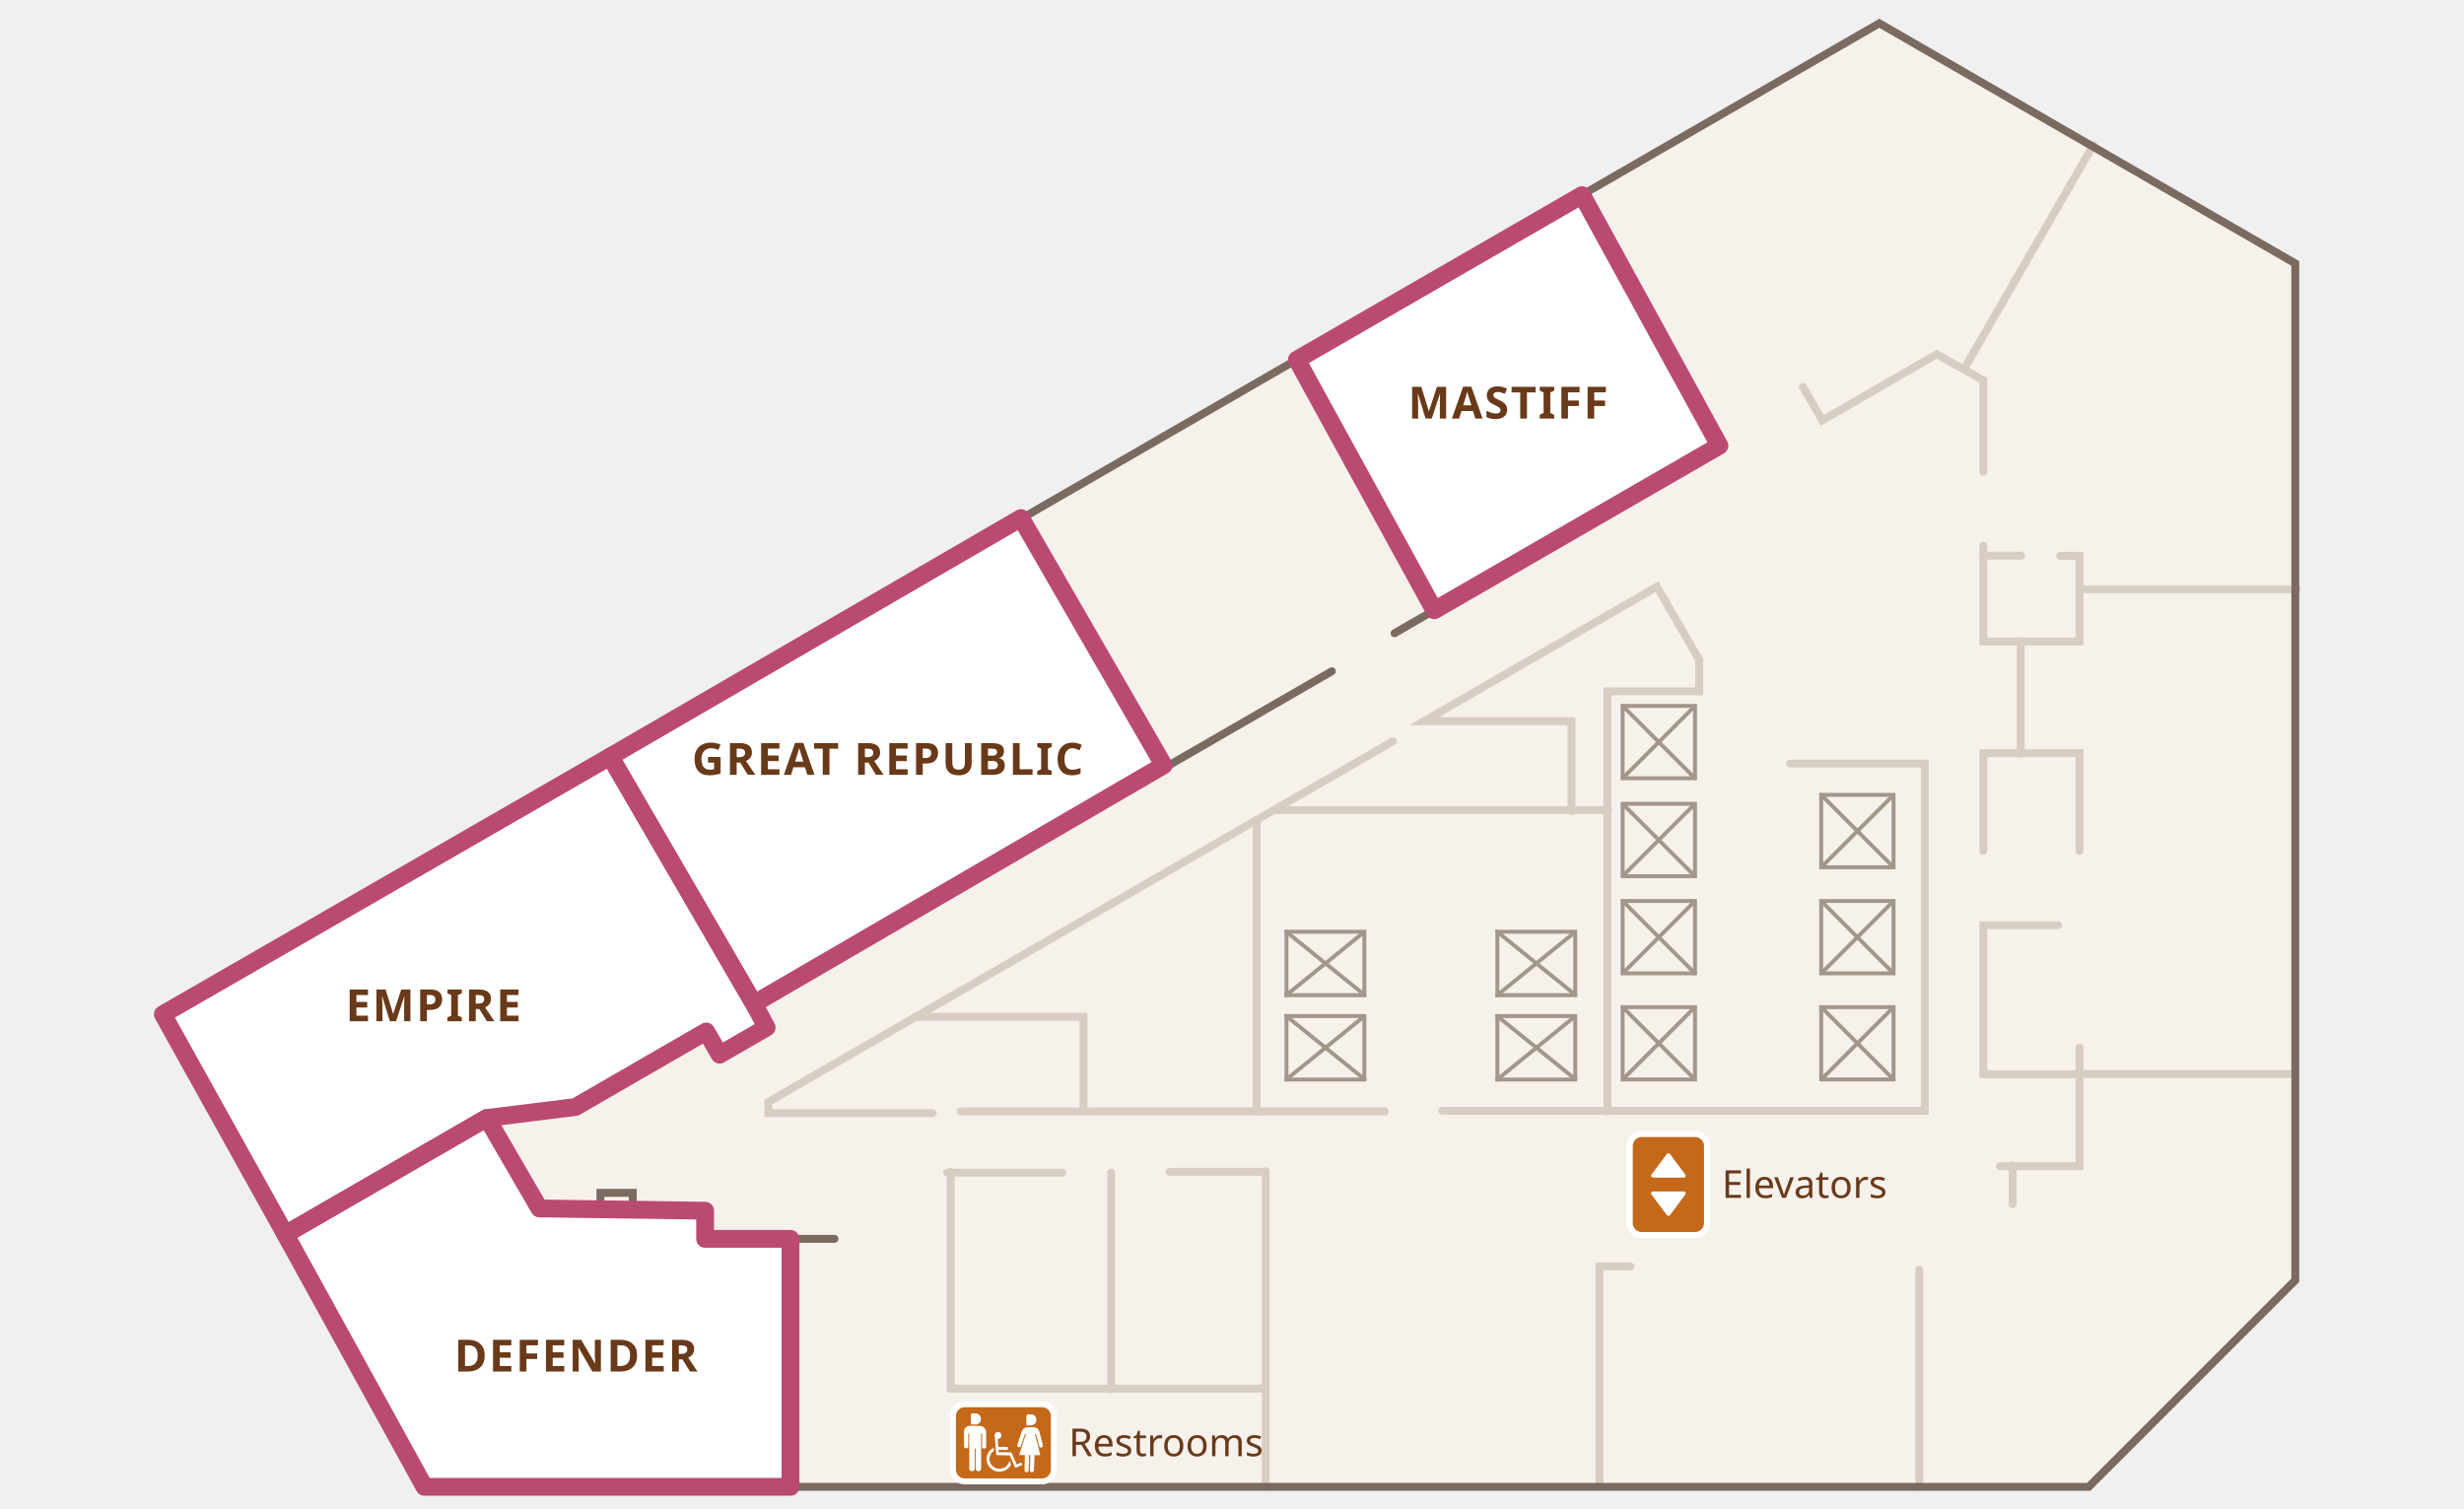
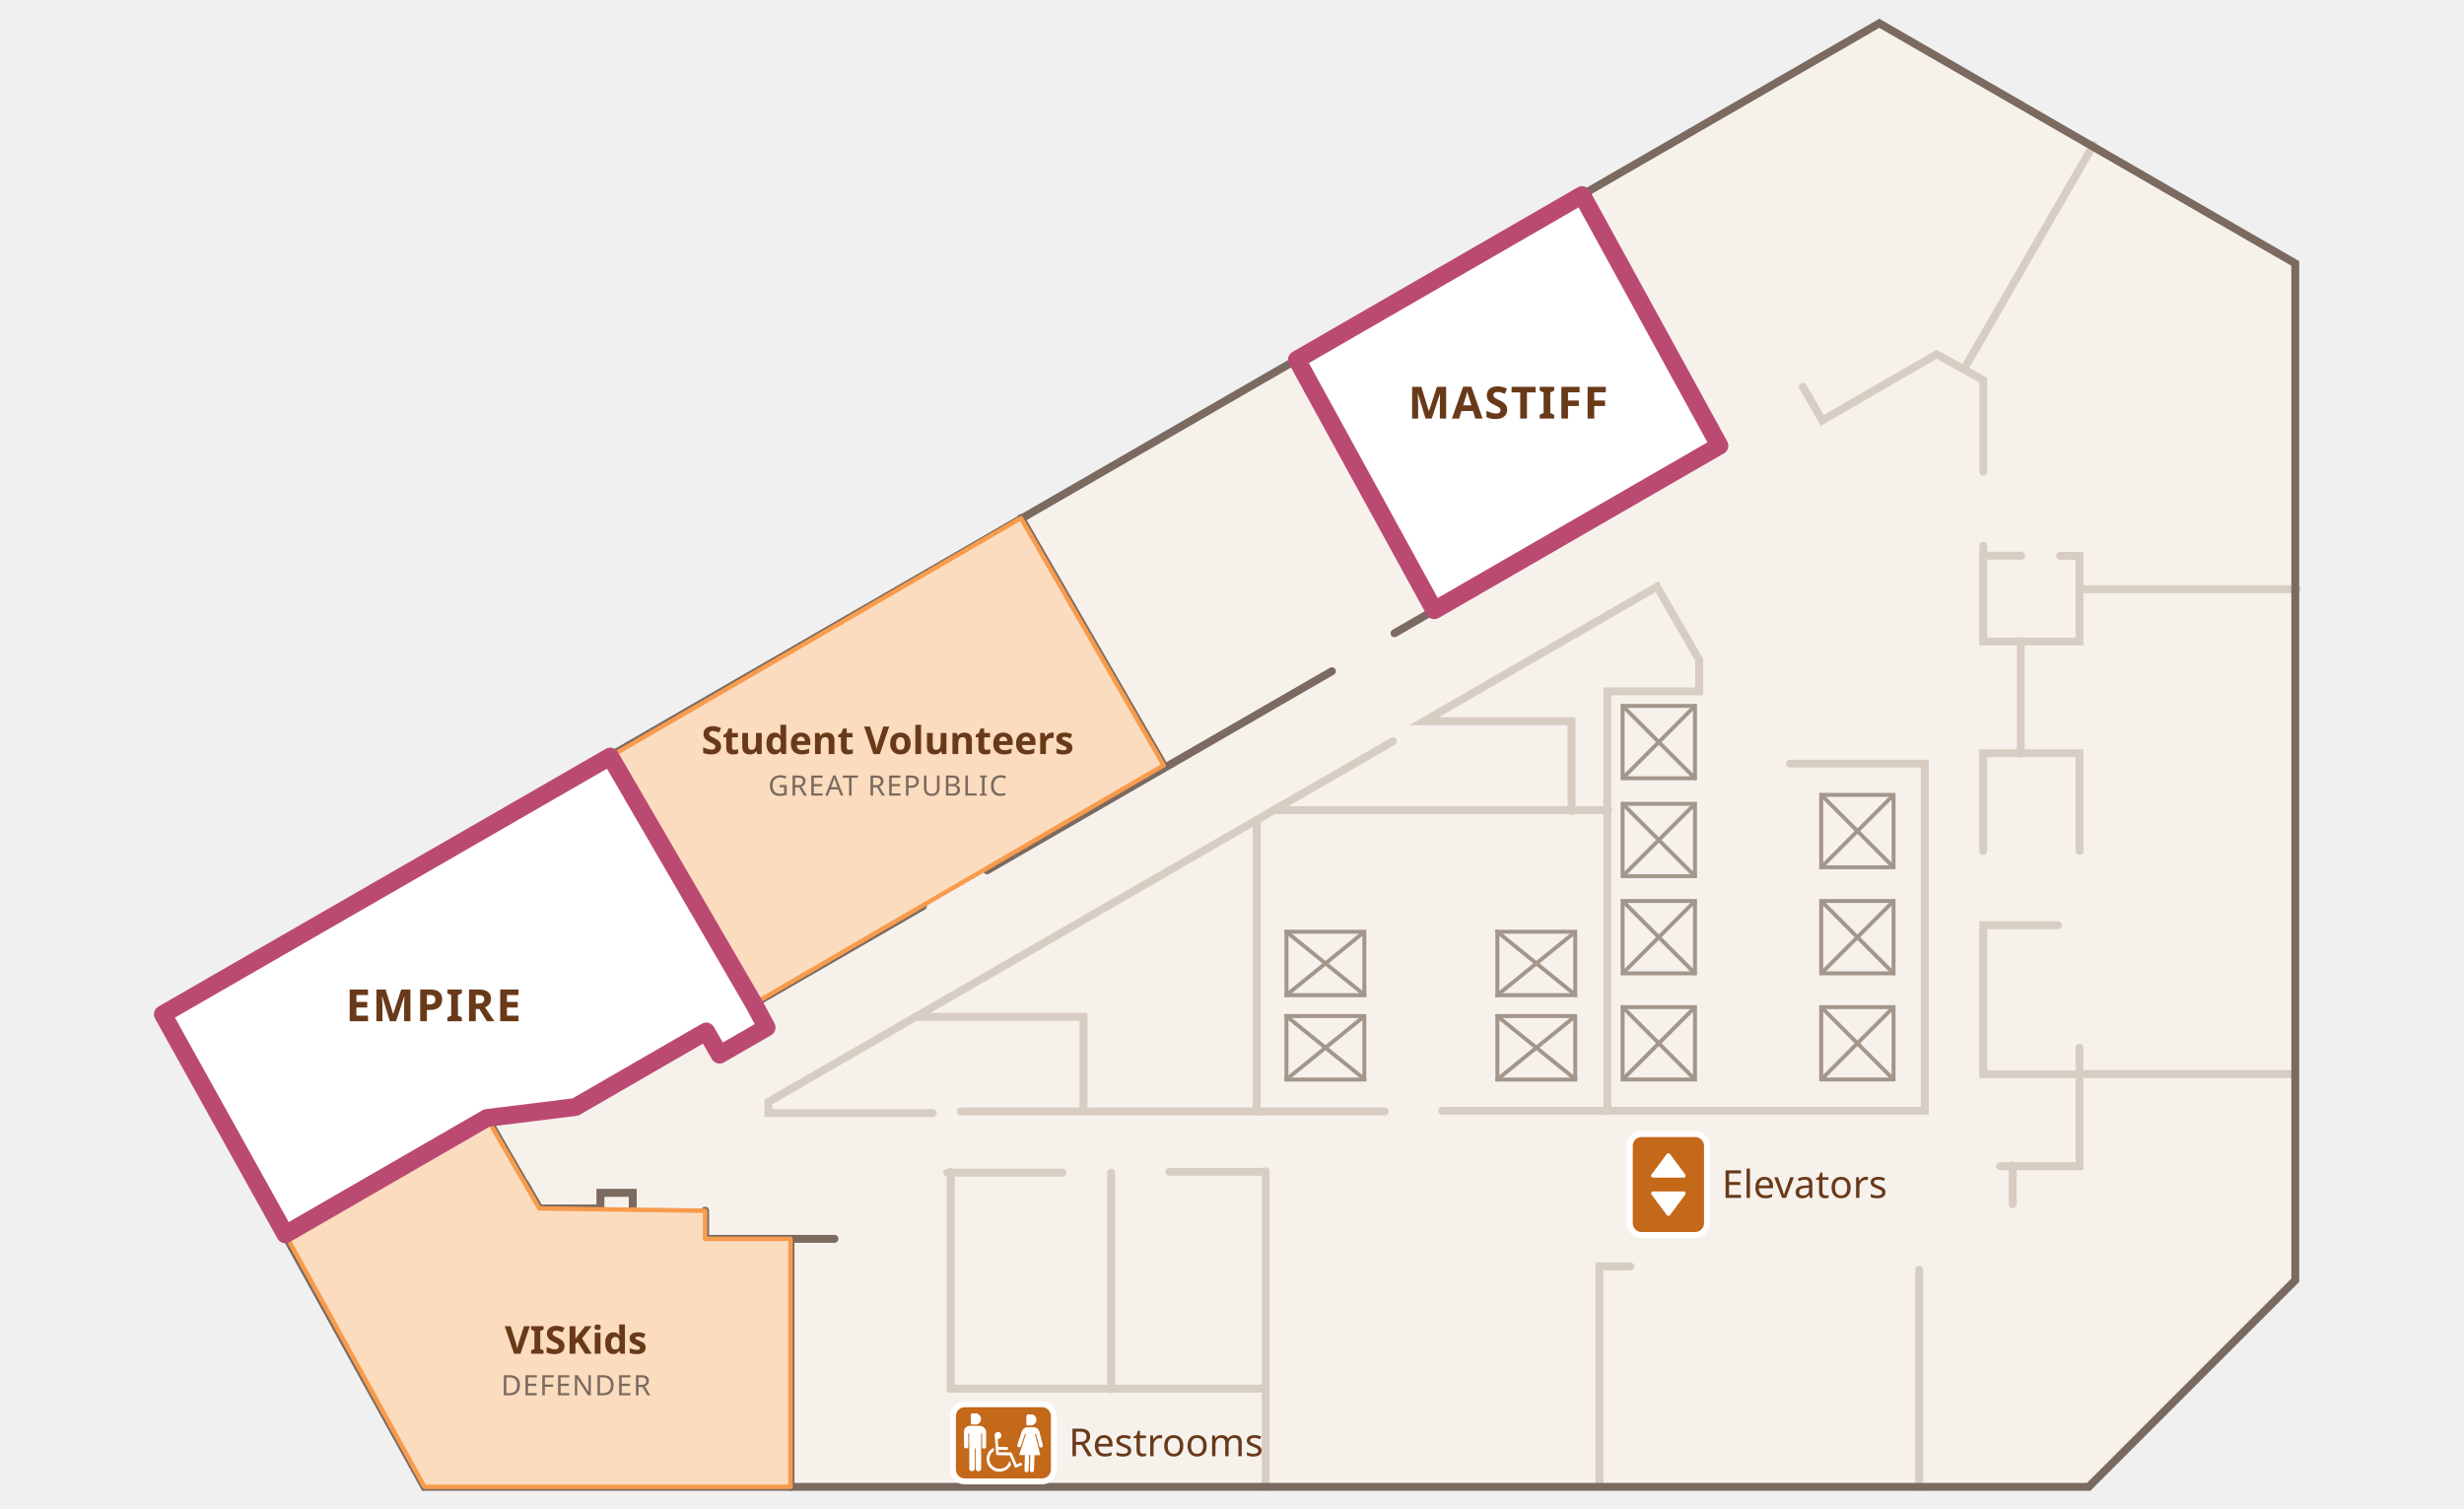
<svg xmlns="http://www.w3.org/2000/svg" viewBox="44 88 830 508" width="830" height="508">
  <defs>
    <g id="icon-coffee">
      <g transform="translate(-13 -17)">
        <defs>
    
  </defs>
        <g>
          <rect fill="#c4681a" stroke="#fff" stroke-width="2px" x="-4" y="4" width="34" height="26" rx="4" ry="4" transform="translate(-4 30) rotate(-90)" />
          <path fill="#643807" d="M15.77,4.32c-.5-.58-1.36-.45-2.01-.08-.42.24-.68.62-.79,1.07-.29,1.16.92,1.66,1.4,2.8.21.49.21,1.04.02,1.55-.06.16-.28.21-.41.15-.16-.07-.25-.24-.19-.42.17-.49.09-1-.24-1.4l-.81-1.01c-.21-.27-.38-.57-.44-.92-.18-1,.32-1.98,1.21-2.45s1.9-.53,2.62.17c.84.81.78,2.22-.16,2.93-.55.42-1.48.38-1.84-.37-.17-.36-.15-.74.05-1.05.22-.34.62-.43,1-.39.21.02.37.15.36.35-.01.22-.2.35-.43.31-.14-.02-.31-.01-.39.11-.09.14-.05.32.04.45.21.3.64.22.83.05.56-.47.63-1.29.15-1.85Z" />
          <path fill="#643807" d="M9.86,10.15c.41.13.82-.01,1.11-.27.14-.28.07-.6-.14-.82-.13-.09-.28-.05-.4.04-.16.12-.41.08-.5-.08-.11-.2-.03-.39.16-.49.38-.21.85-.26,1.19.06.42.39.54,1.04.29,1.55-.12.25-.34.4-.58.52-.51.24-1.07.27-1.61,0-.42-.21-.77-.63-.9-1.16-.17-.68.07-1.36.57-1.86.34-.34.73-.6,1.2-.72.72-.18,1.41.05,1.91.59.63.68.9,1.72.5,2.54-.09.18-.26.27-.44.2s-.26-.28-.16-.47c.35-.65,0-1.6-.63-2.04-.78-.56-1.76-.02-2.19.72-.37.63-.09,1.46.63,1.68Z" />
          <path fill="#fdfdfc" d="M9.82,18.13c-.76-.1-1.98-.33-2.51-.79l-.14-4.24c.67.28,1.33.42,2.04.52,1.74.23,3.47.22,5.21.03.77-.09,1.51-.21,2.25-.42.39-.11.75-.23,1.14-.43l.14,4.25c-.24.24-.52.36-.83.47-.57.21-1.13.36-1.74.47-1.84.33-3.71.38-5.57.14Z" />
          <path fill="#fdfdfc" d="M14.74,11.98c-2.22-.15-4.51,0-6.66.61-.36-.1-.72-.21-1.04-.43.02-.08.09-.14.16-.18.98-.57,2.69-.86,3.86-.97,1.87-.17,4.49-.16,6.24.43.23.08.45.15.63.32-.08.13-.2.19-.33.25-.22.11-.42.2-.67.28-.73-.16-1.44-.26-2.2-.31Z" />
          <path fill="#fdfdfc" d="M16.37,27.45l.41-5.59.2-3.57c-.34.11-.65.19-1,.27-2.45.51-5.17.56-7.67-.02l.12,1.19,1.04,7.86c.06.44.2.81.55,1.13,1.05.94,2.91,1.1,4.26.82.48-.1.92-.29,1.3-.57.51-.37.74-.9.79-1.51Z" />
        </g>
      </g>
    </g>
    <g id="icon-elevator">
      <g transform="translate(-13 -17)">
        <defs>
    
  </defs>
        <rect fill="#c4681a" stroke="#fff" stroke-width="2px" x="-4" y="4" width="34" height="26" rx="4" ry="4" transform="translate(-4 30) rotate(-90)" />
        <path fill="#fff" d="M7.29,13.65l5.19-6.96c.26-.34.77-.34,1.03,0l5.19,6.96c.32.42.01,1.02-.51,1.02H7.81c-.53,0-.83-.6-.51-1.02ZM7.31,20.37l5.17,6.93c.26.35.78.35,1.05,0l5.17-6.93c.32-.43.01-1.04-.52-1.04H7.83c-.54,0-.84.61-.52,1.04Z" />
      </g>
    </g>
    <g id="icon-meal">
      <g transform="translate(-13 -17)">
        <defs>
    
  </defs>
        <rect fill="#c4681a" stroke="#fff" stroke-width="2px" x="-4" y="4" width="34" height="26" rx="4" ry="4" transform="translate(-4 30) rotate(-90)" />
        <g>
          <path fill="#fff" d="M15.66,28.58l-.03-15.11c-2.84-1.68-2.49-7.46-.02-8.85,1.46-.82,3.19.28,3.82,1.92.93,2.27.73,6.03-1.77,6.89l.24,15.12c.02.63-.6,1.07-1.1,1.09s-1.15-.38-1.15-1.06Z" />
          <path fill="#fff" d="M11.61,10.19c-.05,1.26-.69,2.34-1.9,2.51l.28,15.77c.02.76-.71,1.24-1.38,1.18-.55-.05-1.03-.49-1.01-1.09l.32-15.87c-1.63-.22-1.97-1.75-1.87-3.35l.15-4.43c0-.3.38-.55.6-.56.25-.02.63.21.63.51l-.03,3.78c0,.23.16.43.35.47.22.04.51-.14.51-.39l.08-4.05c0-.18.37-.31.52-.31.17,0,.54.16.54.38l-.02,3.9c0,.24.24.44.43.48.16.04.56-.16.56-.36l.08-3.89c0-.21.38-.36.55-.36s.58.11.58.34l.02,5.35Z" />
        </g>
      </g>
    </g>
    <g id="icon-poster">
      <g transform="translate(-13 -17)">
        <defs>
    
  </defs>
        <g>
          <rect fill="#c4681a" stroke="#fff" stroke-width="2px" x="-4" y="4" width="34" height="26" rx="4" ry="4" transform="translate(30 4) rotate(90)" />
          <path fill="#643807" d="M13.53,28.39h-1.11c-.34,0-.54-.25-.55-.58l-.02-2.16h-2.08s-1.64,3.98-1.64,3.98c-.08.19-.24.33-.46.34-.5.02-1.04.07-1.52-.05-.31-.08-.32-.48-.22-.73l1.42-3.53-2.91-.03c-.3,0-.52-.21-.56-.51l-.02-.95c0-.26.22-.52.55-.52h17.09c.44,0,.66.3.64.69l-.04.78c0,.24-.2.49-.46.49l-3.01.04,1.42,3.53c.07.19.09.63-.13.69-.63.17-1.29.14-1.93,0-.68-1.4-1.2-2.8-1.77-4.24h-2.09s-.03,2.24-.03,2.24c0,.29-.25.5-.57.5Z" />
          <path fill="#fdfdfc" d="M9.59,8.05c0,.36-.04,1.2.31,1.33l6.05.04c.24,0,.4-.35.41-.62l.03-.9,3.42.14c.7-.05,1.2.71,1.2,1.77l.02,13.1H4.96s.02-13.25.02-13.25c0-1.04.65-1.7,1.3-1.62h3.31Z" />
          <path fill="#643807" d="M16.39,7.91l-.03.9c0,.27-.18.62-.41.62l-6.05-.04c-.34-.13-.3-.97-.31-1.33,0-.52-.03-1.34.37-1.36l1.9-.11c.04-1.51-.18-2.36.58-2.45.44-.05,1.16-.33,1.47.1.13.18.2.49.21.83l.03,1.53,1.81.07c.42.02.45.75.43,1.26Z" />
        </g>
        <g>
    
    
    
    
    
    
  </g>
      </g>
    </g>
    <g id="icon-restroom">
      <g transform="translate(-17 -13)">
        <defs>
    
  </defs>
        <rect fill="#c4681a" stroke="#fff" stroke-width="2px" width="34" height="26" rx="4" ry="4" />
        <path fill="#fff" d="M5.5,17.77c0-.17.02-.35,0-.53v-.33s0-.77,0-.77v-.25c-.02-.2,0-.4,0-.6l-.03-.71c0-.07,0-.11.03-.18.04-.13-.01-.28-.01-.42v-1.79c-.01-.12-.06-.23-.02-.36.03-.11,0-.24.01-.35,0-.1,0-.17-.02-.28-.01-.07.06-.36.02-.81l-.02-.26v-.27s-.32-.03-.32-.03v.2s.03,1.72.03,1.72v2.48c.01.31-.22.59-.52.64-.25.05-.49,0-.68-.15l-.15-.19-.08-.22-.03-.25c-.01-.11.05-.25.04-.37l-.02-.37c0-.14-.04-.28,0-.41-.07-.14.15-.22-.05-.49.02-.1.1-.24,0-.35l.04-.24v-.26c-.02-.09-.01-.18.02-.26-.01-.03-.04-.11-.04-.15v-.27c.04-.11.02-.19.01-.31l-.03-.59c0-.2.04-.37,0-.58-.01-.06,0-.18.01-.25l.05-.26c.05-.23.08-.41.22-.61.1-.15.19-.3.31-.42.63-.62,1.36-.65,2.21-.62l.95.03,1.3.02.32.02c.2,0,.39,0,.6.07.81.24,1.44.95,1.52,1.81.04.44.02.85.02,1.29v3.74c0,.37-.22.68-.6.71h-.34c-.22-.09-.42-.32-.42-.58v-4.47s-.33-.02-.33-.02v.11s0,6.46,0,6.46v5.13c-.01.28-.07.55-.28.74-.21.2-.49.27-.77.25-.05,0-.14,0-.18-.02l-.21-.07c-.17-.15-.3-.35-.39-.55v-.77s-.02-.32-.02-.32v-1.33s0-2.78,0-2.78v-.26s0-.6,0-.6c0-.18.02-.38,0-.57,0-.13-.02-.2,0-.36l-.32-.04.02.75v5.97c0,.31-.12.59-.36.77-.21.16-.46.17-.71.17-.2,0-.43-.13-.54-.27l-.13-.18c-.12-.16-.14-.37-.1-.56.01-.06-.02-.18-.02-.23.02-.08.02-.17.02-.26v-.39s0-.83,0-.83v-.48s0-.39,0-.39v-.44s-.07-.08-.07-.08c-.02-.02.03-.06.08-.07.01-.1,0-.22,0-.33l-.02-.31Z" />
        <path fill="#fff" d="M25.62,18.6l-.06,1.88-.04.96c-.01.33.02.68-.07,1-.09.35-.47.5-.82.45s-.54-.41-.53-.76l.07-2.68.07-2.33-.15.03-.7-.02-1.06-.02c.02-.18.06-.32.11-.48l.93-2.85,1.23-3.78h-.23s-.11,0-.11,0c-.02,0-.03.07-.04.1l-1.3,3.9c-.11.32-.36.48-.69.49-.21,0-.39-.12-.48-.32-.1-.23-.07-.5,0-.75l.54-1.6.62-1.8.35-1c.22-.62,1.03-1.25,1.73-1.25h1.4s.99.02.99.02c.23,0,.44.02.64.13.46.25.92.63,1.06,1.18l1.15,4.4c.05.2.08.41.03.6-.08.35-.45.55-.82.46-.21-.05-.36-.28-.41-.51l-1.03-4h-.37s.98,3.85.98,3.85l.78,3.12s-.01.11-.03.14h-1.4s-.48-.03-.48-.03l-.03.83-.15,4.26c0,.23-.09.43-.29.57-.18.12-.47.16-.69.08-.19-.07-.39-.3-.39-.5v-.78s.14-4.5.14-4.5c-.16,0-.28,0-.44-.02l-.04,1.51Z" />
        <path fill="#fff" d="M19.69,16.21l.86,1.95.92,2.13,1.03-.44.51-.21.29.64s.03.11.02.15c-.01.04-.07.08-.12.1l-2.21.92-.7-1.6-1.17-2.64h-1s-2.35-.05-2.35-.05l-1.18-.02-.12-1.53-.19-2.37-.16-1.91c-.01-.13,0-.29-.03-.4-.1-.41-.08-.82.18-1.14s.61-.47,1.02-.44c.14,0,.27.01.4.09.24.13.44.35.56.6.09.31.12.61.02.9-.2.49-.67.79-1.2.74l.2,2.69,2.48.02.75.02v.8c-.01.06-.03.13-.06.19h-.57s-1.67-.03-1.67-.03l-.85-.02.06.83h.11s1.7.01,1.7.01l2.05.03.42.02Z" />
        <path fill="#fff" d="M19.52,20.47c-.31.53-.7.98-1.18,1.34-.88.66-1.81.91-2.9.89h-.42c-.68-.12-1.44-.41-1.96-.84l-.3-.24-.4-.4-.19-.23c-.16-.2-.26-.4-.38-.62-.4-.82-.51-1.52-.44-2.44l.06-.31c.07-.35.17-.7.34-1.01.15-.29.31-.57.52-.81.34-.38.71-.7,1.14-.96l.3-.18.06.46.03.58c-.89.59-1.48,1.58-1.51,2.64v.37c.06.65.31,1.24.71,1.74.31.38.67.7,1.12.91l.33.15.26.09.22.06c.39.07.78.1,1.18.06.24-.02.48-.09.72-.16.93-.29,1.67-1.02,2.04-1.92l.18-.59.47,1.06c.05.12.05.26-.02.39Z" />
        <path fill="#fff" d="M9.22,4.08c-.18-.33-.42-.58-.74-.77-.26-.16-.52-.22-.83-.23-.37-.01-.74-.02-1.12,0-.22,0-.41.16-.49.35-.09.22-.03.44-.03.66v.74s.03.45.03.45c0,.23-.03.43,0,.66.03.14,0,.3.01.45.02.21.25.41.46.42l.55.02c.37.01.75.04,1.1-.07.54-.17.95-.54,1.16-1.07.2-.5.15-1.16-.1-1.62Z" />
        <path fill="#fff" d="M27.44,3.77c-.36-.28-.8-.38-1.25-.34h-.81c-.41.01-.62.34-.63.72l-.04,2.36c0,.29.11.57.42.64.15.03.34,0,.5,0l.74-.02c.31,0,.63-.13.88-.3.53-.36.84-.91.86-1.54.02-.61-.2-1.15-.68-1.53Z" />
      </g>
    </g>
  </defs>
  <g id="floorplan">
    <polygon points="98.86,429.65 677.04,95.84 817.17,176.74 817.17,519.24 747.58,588.83 186.97,588.83" fill="#f7f1ec" />
    <g fill="none" stroke="#d8cdc3" stroke-width="2.67" stroke-linecap="round">
      <path d="M418.29,483v72.94" />
      <path d="M651.33,218.33l6.5,11.26,38.54-22.25,15.71,8.74v30.8" />
      <path d="M749.16,136.84l-43.59,75.51" />
      <path d="M712.07,271.82v32.27h32.41v-28.88h-6.52" />
      <path d="M724.84,275.17h-12.92" />
      <path d="M712.07,374.63v-32.93h32.41v32.93" />
      <path d="M724.68,303.98v37.93" />
      <path d="M737.29,399.64h-25.22v50.22h32.41" />
      <path d="M744.48,440.9v39.91h-26.78" />
      <path d="M721.97,480.5v13.13" />
      <path d="M690.51,515.72v73.22" />
      <path d="M593.18,514.57h-10.42v73.93" />
      <path d="M470.35,482.7h-32.42" />
      <path d="M470.35,482.55v106.25" />
      <path d="M401.85,482.99h-38.81" />
      <path d="M364.25,482.7v73.04h105.77" />
      <path d="M585.44,462.36v-141.47h30.95v-10.61l-14.24-24.66-78.47,45.3h49.68v30.34" />
      <path d="M585.68,360.88h-112.76" />
      <path d="M513.23,337.69l-210.41,121.48v3.78h55.38" />
      <path d="M352.24,430.53h56.73v31.24" />
      <path d="M367.69,462.37h142.75" />
      <path d="M467.31,364.42v98.05" />
      <path d="M529.83,462.16h162.55v-116.95h-45.35" />
      <path d="M744.69,449.76h72.21" />
      <path d="M745.47,286.48h72.21" />
    </g>
    <g fill="none" stroke="#a3968b" stroke-width="1.33" stroke-linecap="round">
      <path d="M477.35,401.85h26.23v21.37h-26.23v-21.37Z" />
      <path d="M477.2,401.77l26.45,21.37" />
      <path d="M503.42,402.01l-26.21,21.26" />
      <path d="M477.35,430.25h26.23v21.37h-26.23v-21.37Z" />
      <path d="M477.2,430.17l26.45,21.37" />
      <path d="M503.42,430.42l-26.21,21.26" />
      <path d="M548.39,401.85h26.23v21.37h-26.23v-21.37Z" />
      <path d="M548.24,401.77l26.45,21.37" />
      <path d="M574.47,402.01l-26.21,21.26" />
      <path d="M548.39,430.25h26.23v21.37h-26.23v-21.37Z" />
      <path d="M548.24,430.17l26.45,21.37" />
      <path d="M574.47,430.42l-26.21,21.26" />
      <path d="M590.58,325.77h24.38v24.38h-24.38v-24.38Z" />
      <path d="M590.62,325.81l24.3,24.3" />
      <path d="M590.75,349.98l24.04-24.04" />
      <path d="M590.58,358.75h24.38v24.38h-24.38v-24.38Z" />
      <path d="M590.62,358.79l24.3,24.3" />
      <path d="M590.75,382.96l24.04-24.04" />
      <path d="M590.58,391.49h24.38v24.38h-24.38v-24.38Z" />
      <path d="M590.62,391.53l24.3,24.3" />
      <path d="M590.75,415.71l24.04-24.04" />
      <path d="M590.58,427.23h24.38v24.38h-24.38v-24.38Z" />
      <path d="M590.62,427.27l24.3,24.3" />
      <path d="M590.75,451.45l24.04-24.04" />
      <path d="M657.47,355.75h24.38v24.38h-24.38v-24.38Z" />
      <path d="M657.51,355.79l24.3,24.3" />
      <path d="M657.64,379.96l24.04-24.04" />
      <path d="M657.47,391.49h24.38v24.38h-24.38v-24.38Z" />
      <path d="M657.51,391.53l24.3,24.3" />
      <path d="M657.64,415.71l24.04-24.04" />
      <path d="M657.47,427.23h24.38v24.38h-24.38v-24.38Z" />
      <path d="M657.51,427.27l24.3,24.3" />
      <path d="M657.64,451.45l24.04-24.04" />
    </g>
    <g fill="none" stroke="#7a6a5f" stroke-width="2.67" stroke-linecap="round">
      <path d="M140.11,503.77l67.89-39.19,13.29,23.02-17.01,9.82-13.26-22.96" />
      <path d="M220.9,486.78l4.78,8.27h20.57v22.43h10.89v-27.68h-10.89v6.52" />
      <path d="M281.52,495.82v20.94h28.76" />
      <path d="M282.04,505.3h28.42" />
      <path d="M325.08,505.3h-14.8v83.53" />
      <path d="M237.81,460.89l44.07-25.45,4.51,7.81,15.85-9.15-52.69-91.26" />
      <path d="M282.82,437.06l-11.33-19.63,15.57-8.99" />
      <path d="M297.94,426.11l56.95-32.88" />
      <path d="M376.48,381.16l116.15-67.06" />
      <path d="M387.91,262.51l48.08,83.27" />
      <path d="M513.75,301.29l41.05-23.7" />
      <path d="M480.86,209.16l46.28,84.4" />
      <path d="M98.86,429.65L677.04,95.84l140.13,80.9v342.5l-69.59,69.59H186.97l-88.12-159.18Z" />
    </g>
  </g>
  <g id="rooms" stroke="#693a19" stroke-width="2" stroke-linejoin="round">
    <polygon id="room-empire" points="98.86,429.65 249.55,342.84 297.94,426.11 302.24,434.1 286.39,443.25 281.88,435.44 237.81,460.89 208,464.58 140.11,503.77" fill="#fff" />
-     <polygon id="room-great-republic" points="249.55,342.84 387.91,262.51 435.99,345.78 297.94,426.11" fill="#fff" />
+     <polygon id="area-great-republic" points="249.55,342.84 387.91,262.51 435.99,345.78 297.94,426.11" fill="#fcdcbf" stroke="#f79b4d" stroke-width="1.5" stroke-linejoin="round" />
    <polygon id="room-mastiff" points="480.86,209.16 576.91,153.73 623.19,238.13 527.14,293.56" fill="#fff" />
-     <polygon id="room-defender" points="140.11,503.77 208,464.58 225.68,495.05 281.52,495.82 281.52,505.3 310.28,505.3 310.28,588.83 186.97,588.83" fill="#fff" />
+     <polygon id="area-defender" points="140.11,503.77 208,464.58 225.68,495.05 281.52,495.82 281.52,505.3 310.28,505.3 310.28,588.83 186.97,588.83" fill="#fcdcbf" stroke="#f79b4d" stroke-width="1.5" stroke-linejoin="round" />
  </g>
  <g id="annotations" font-family="Fira Sans, sans-serif" text-anchor="middle">
    <g letter-spacing="0.04em">
      <text x="190" y="432" font-size="15" font-weight="700" fill="#693a19">EMPIRE</text>
-       <text x="343" y="349" font-size="15" font-weight="700" fill="#693a19">GREAT REPUBLIC</text>
      <text x="552" y="229" font-size="15" font-weight="700" fill="#693a19">MASTIFF</text>
-       <text x="238" y="550" font-size="15" font-weight="700" fill="#693a19">DEFENDER</text>
+     </g>
+     <g id="label-great-republic" font-size="13" font-weight="700" fill="#693a19">
+       <text x="343" y="342" text-anchor="middle">Student Volunteers</text>
+       <text x="343" y="356" text-anchor="middle" font-size="9.5" font-weight="500" fill="#7a6a5f" letter-spacing="0.04em">GREAT REPUBLIC</text>
+     </g>
+     <g id="label-defender" font-size="13" font-weight="700" fill="#693a19">
+       <text x="238" y="544" text-anchor="middle">VISKids</text>
+       <text x="238" y="558" text-anchor="middle" font-size="9.5" font-weight="500" fill="#7a6a5f" letter-spacing="0.04em">DEFENDER</text>
    </g>
    <g id="amenities" font-size="13" font-weight="500" fill="#693a19" text-anchor="start">
      <use href="#icon-elevator" transform="translate(606 487)" />
      <text x="624" y="491.5">Elevators</text>
      <use href="#icon-restroom" transform="translate(382 574)" />
      <text x="404" y="578.5">Restrooms</text>
    </g>
  </g>
  <g id="highlight" fill="none" stroke="#bb4a72" stroke-width="6" stroke-linejoin="round">
    <polygon id="hl-empire" points="98.86,429.65 249.55,342.84 297.94,426.11 302.24,434.1 286.39,443.25 281.88,435.44 237.81,460.89 208,464.58 140.11,503.77" />
-     <polygon id="hl-great-republic" points="249.55,342.84 387.91,262.51 435.99,345.78 297.94,426.11" />
    <polygon id="hl-mastiff" points="480.86,209.16 576.91,153.73 623.19,238.13 527.14,293.56" />
-     <polygon id="hl-defender" points="140.11,503.77 208,464.58 225.68,495.05 281.52,495.82 281.52,505.3 310.28,505.3 310.28,588.83 186.97,588.83" />
  </g>
</svg>
